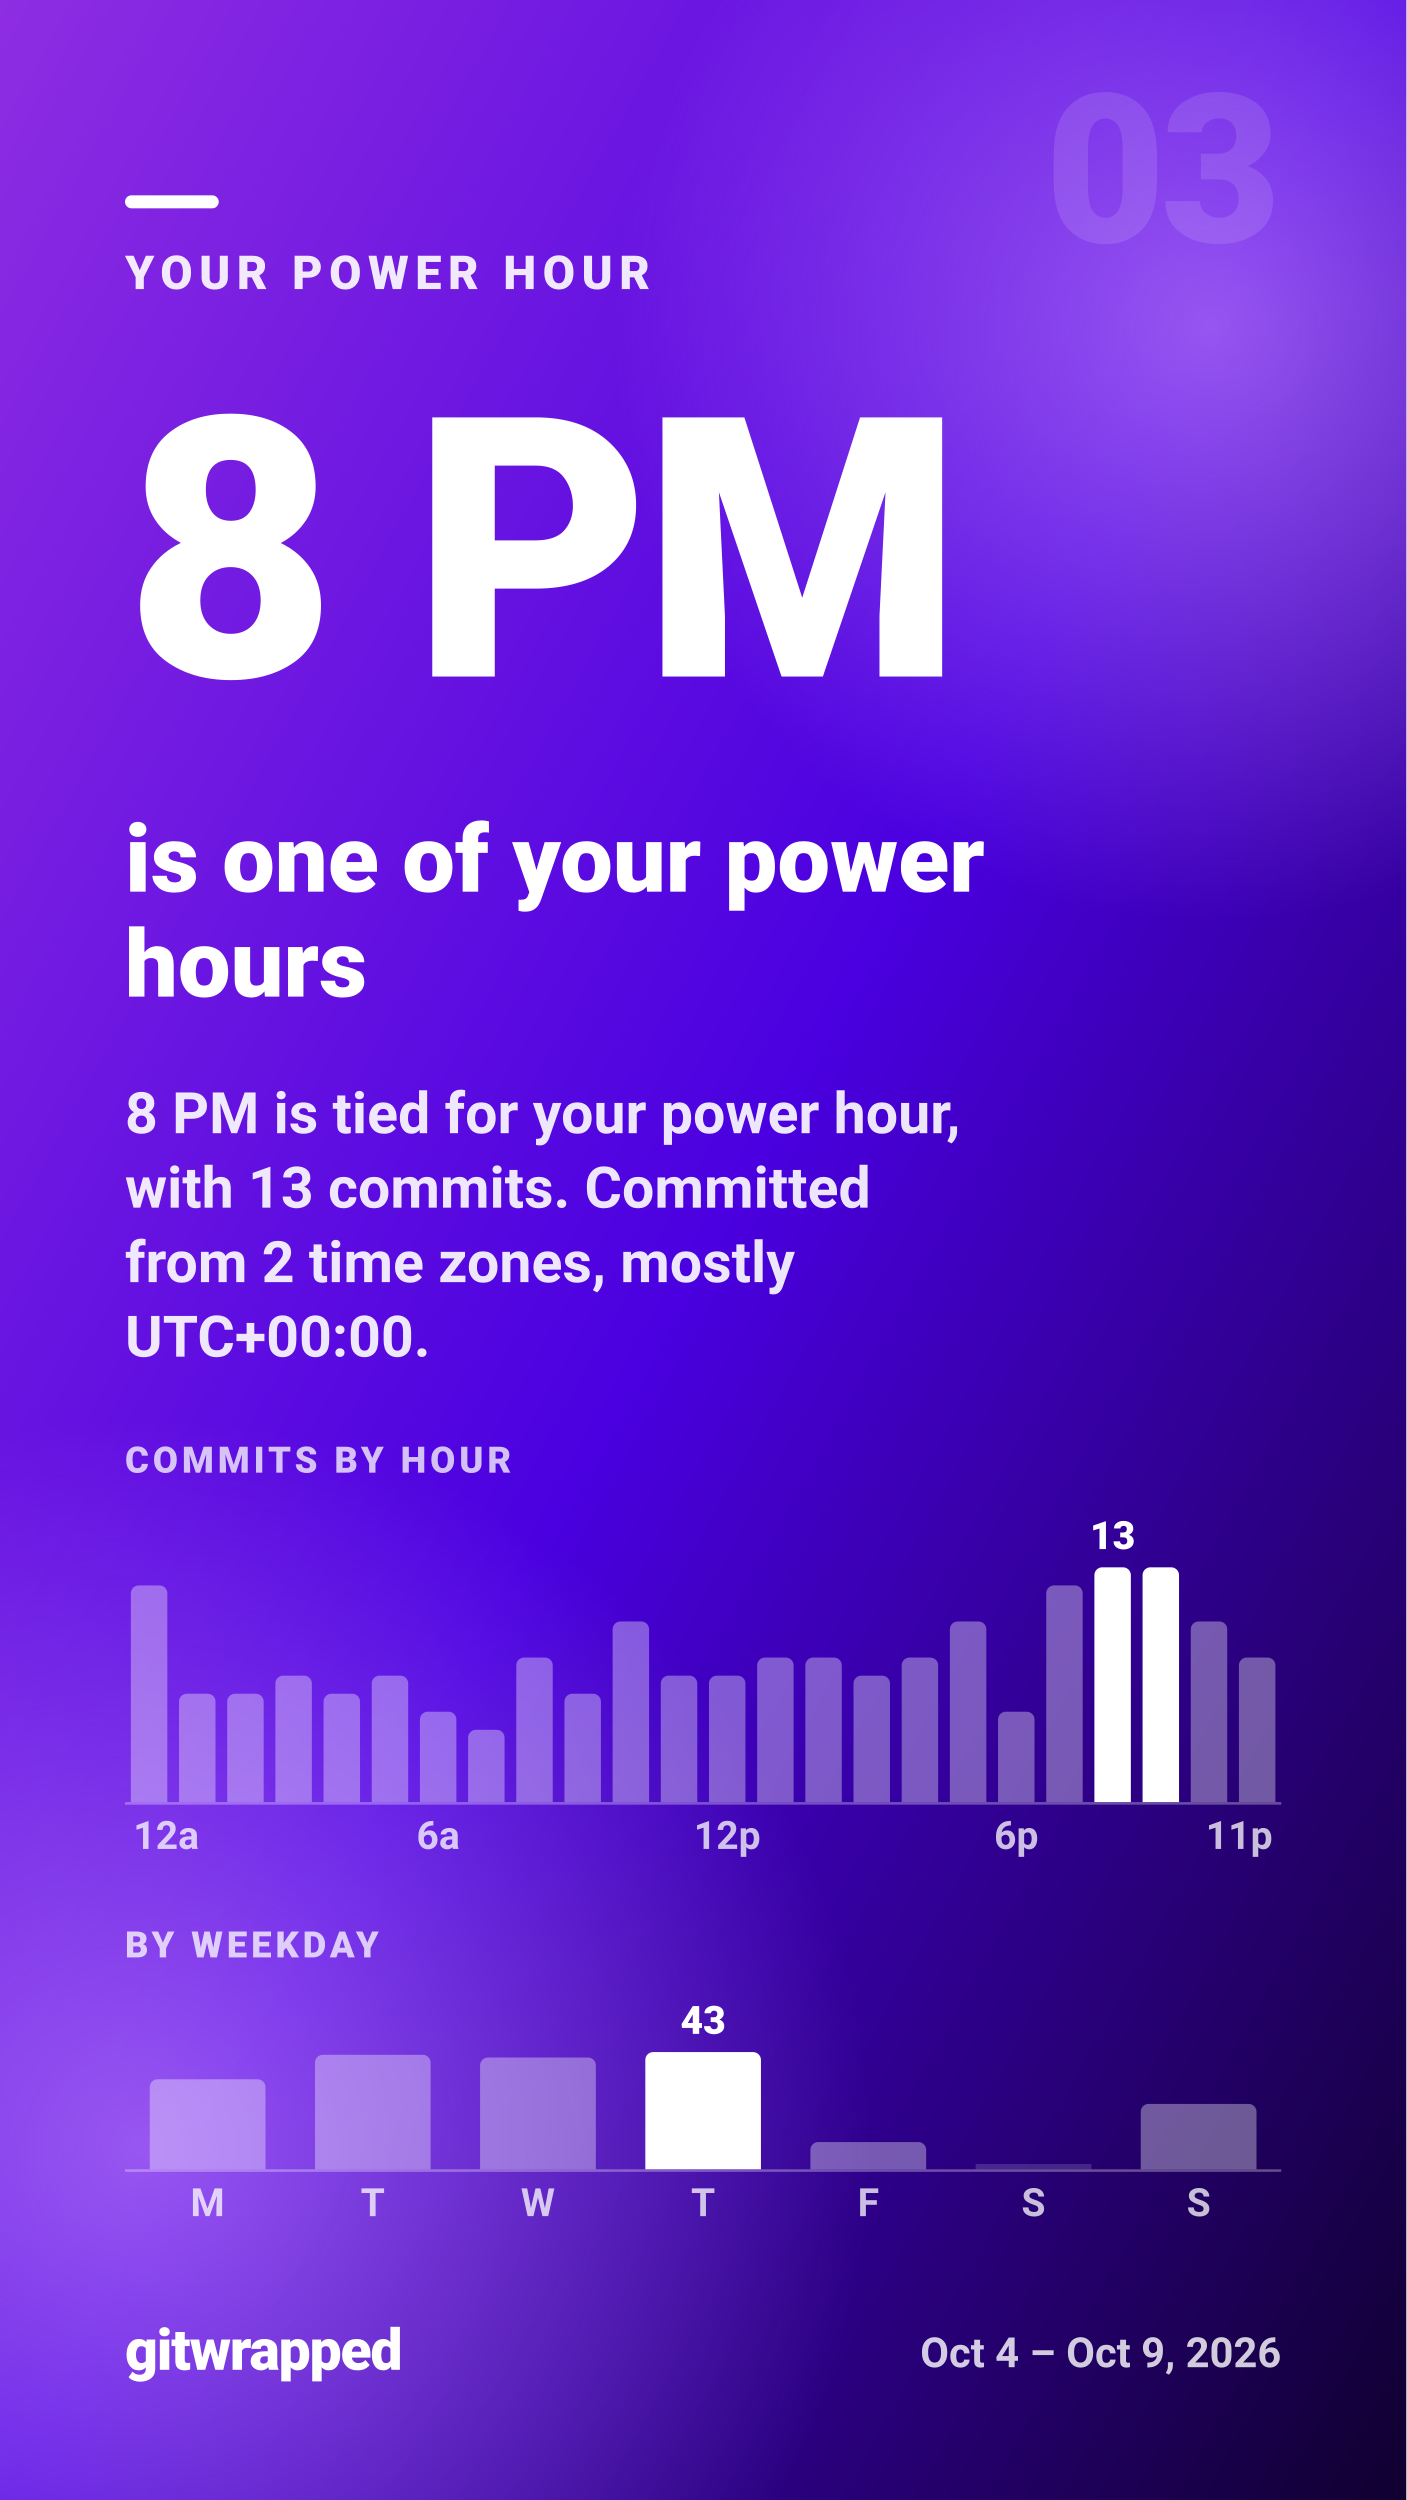
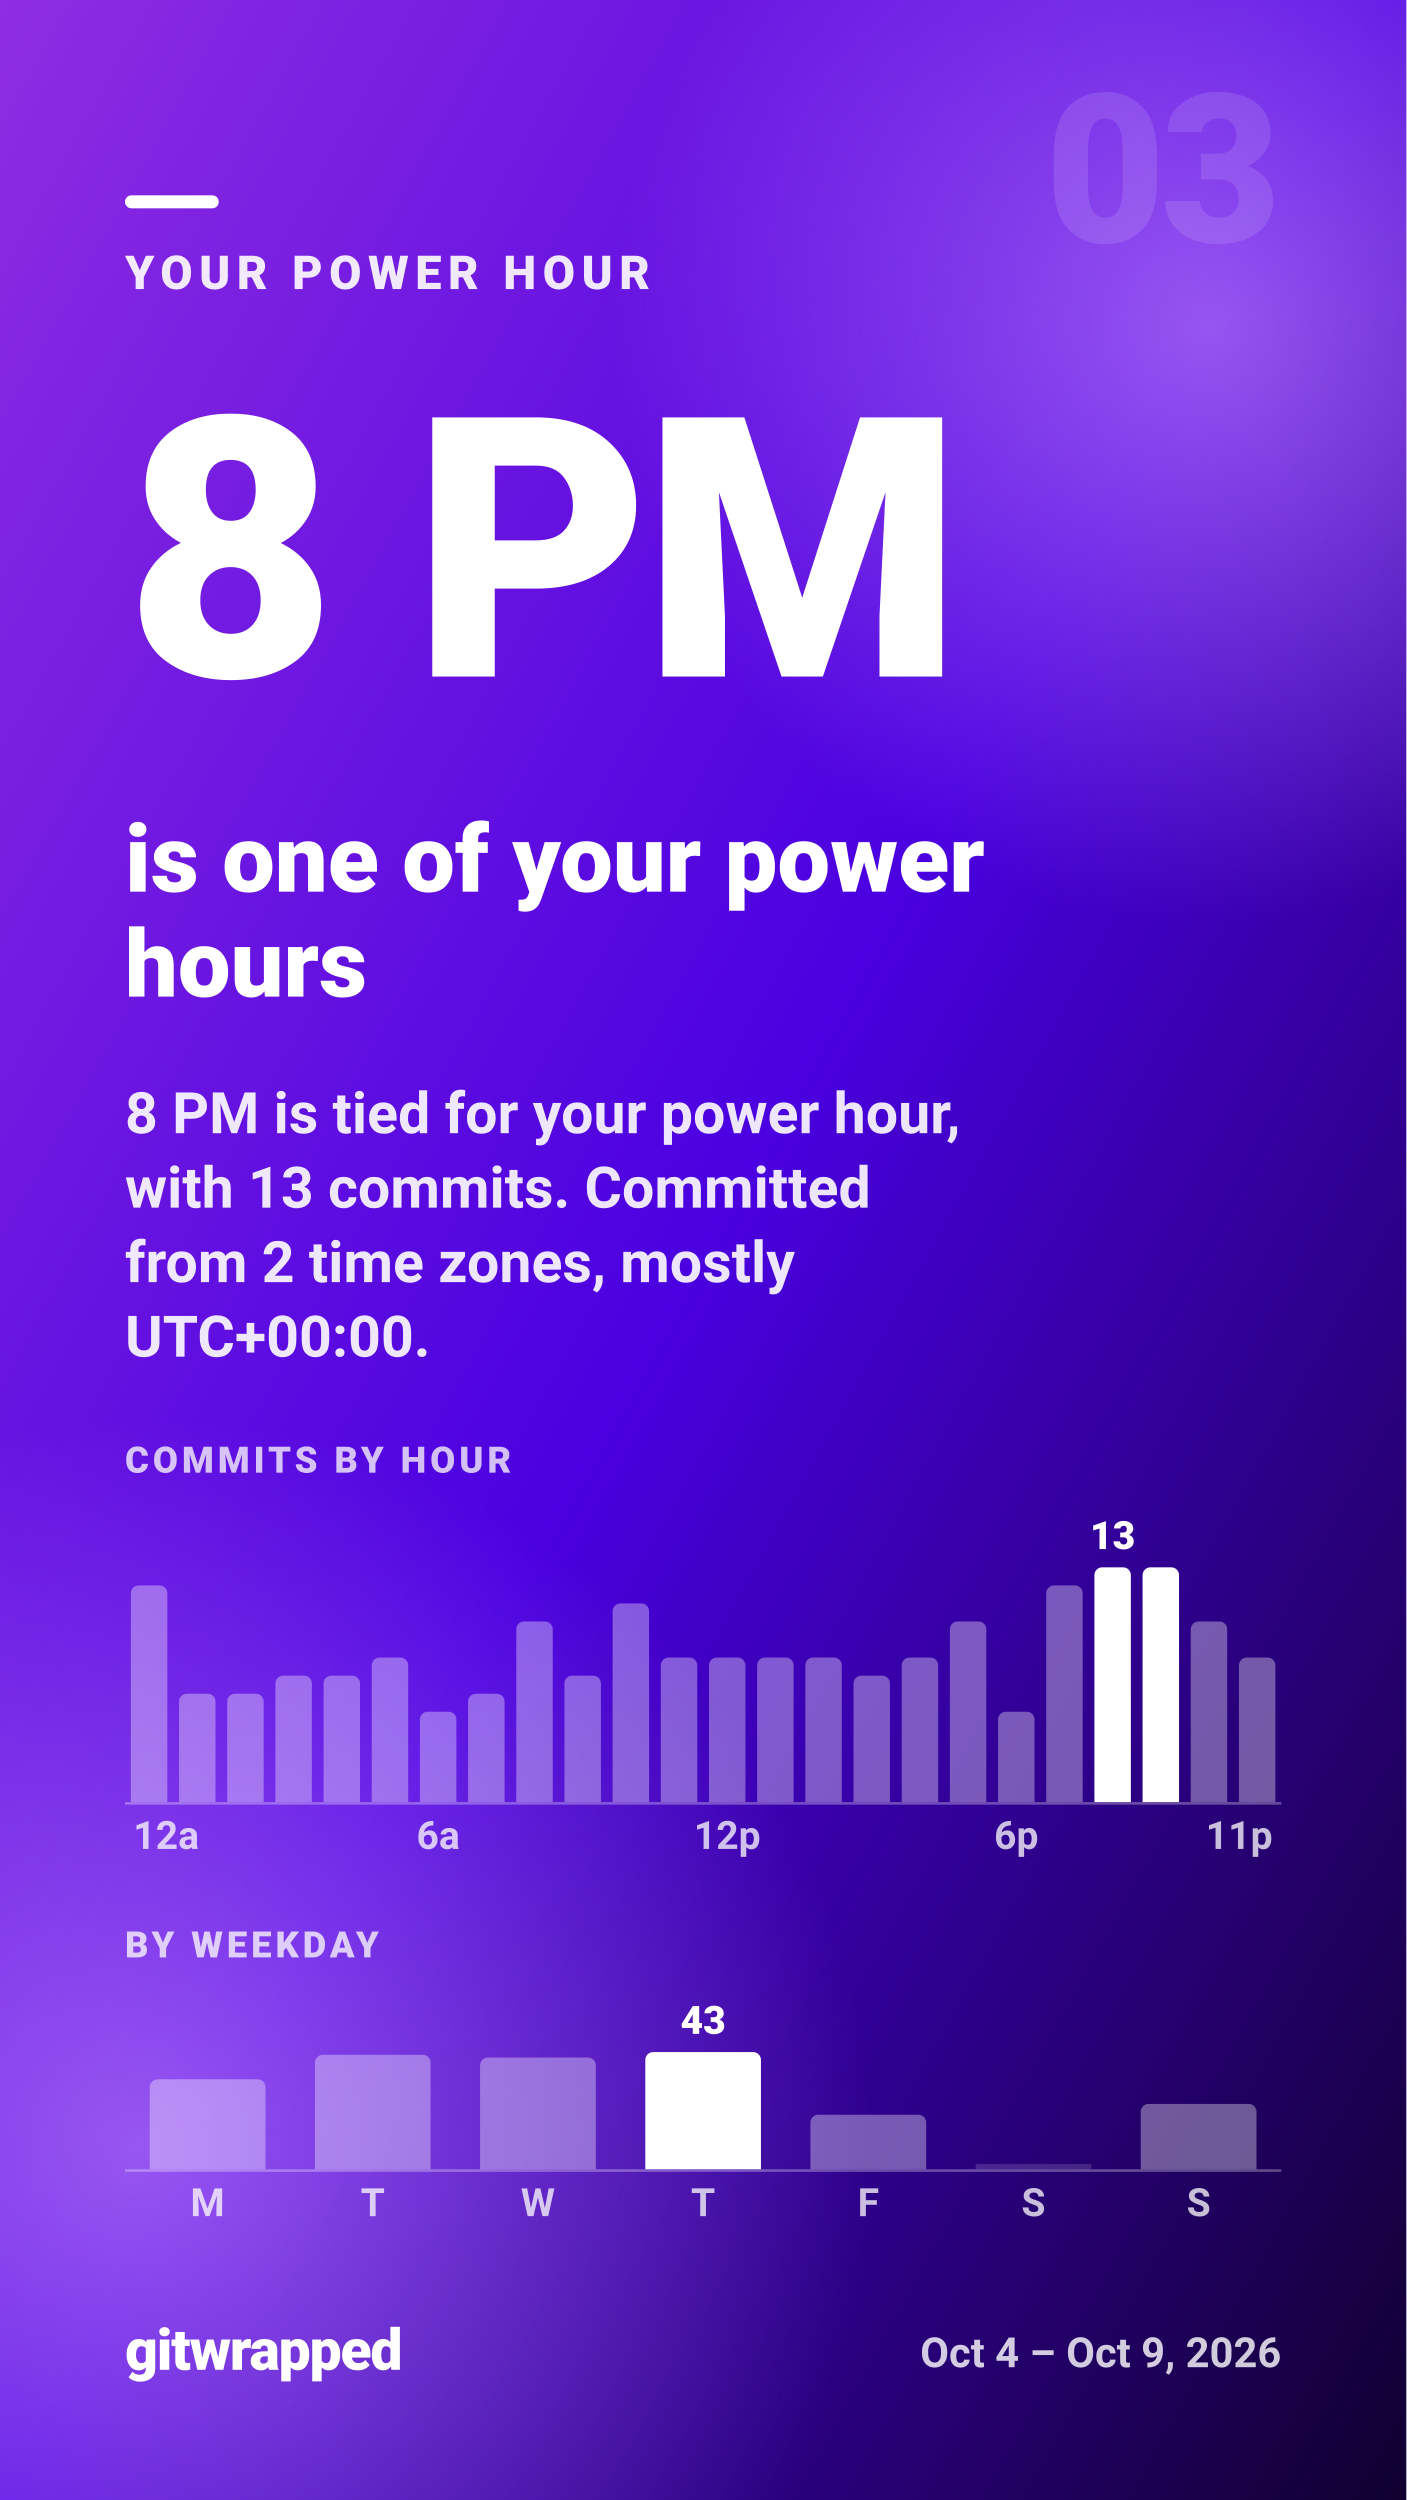
<svg xmlns="http://www.w3.org/2000/svg" width="1080" height="1920" viewBox="0 0 1080 1920" role="img" aria-label="YOUR POWER HOUR — 8 PM — is one of your power hours">
  <defs>
    <linearGradient id="gw-peak-hour-bg" x1="0" y1="0" x2="1" y2="1">
      <stop offset="0.00" stop-color="#8e2de2" />
      <stop offset="0.50" stop-color="#4a00e0" />
      <stop offset="1.00" stop-color="#10002f" />
    </linearGradient>
    <radialGradient id="gw-peak-hour-glow">
      <stop offset="0" stop-color="#d59bff" stop-opacity="0.55" />
      <stop offset="1" stop-color="#d59bff" stop-opacity="0" />
    </radialGradient>
  </defs>
  <rect width="1080" height="1920" fill="url(#gw-peak-hour-bg)" />
  <circle cx="930" cy="250" r="460" fill="url(#gw-peak-hour-glow)" />
  <circle cx="110" cy="1650" r="560" fill="url(#gw-peak-hour-glow)" />
  <g fill="#ffffff" font-family="system-ui, -apple-system, 'Segoe UI', Roboto, Helvetica, Arial, sans-serif">
    <text x="984" y="186" font-size="160" font-weight="900" fill-opacity="0.12" text-anchor="end" letter-spacing="-4">03</text>
    <rect x="96" y="150" width="72" height="10" rx="5" fill="#ffffff" />
    <text x="96" y="222" font-size="36" font-weight="800" fill-opacity="0.9" letter-spacing="5">YOUR POWER HOUR</text>
    <text x="96" y="519.6" font-size="280" font-weight="900" letter-spacing="-5.6">8 PM</text>
    <text x="96" y="684.8" font-size="72" font-weight="800">is one of your power</text>
    <text x="96" y="765.4" font-size="72" font-weight="800">hours</text>
    <text x="96" y="870.3" font-size="44" font-weight="600" fill-opacity="0.9">8 PM is tied for your power hour,</text>
    <text x="96" y="927.5" font-size="44" font-weight="600" fill-opacity="0.9">with 13 commits. Committed</text>
    <text x="96" y="984.7" font-size="44" font-weight="600" fill-opacity="0.9">from 2 time zones, mostly</text>
    <text x="96" y="1041.9" font-size="44" font-weight="600" fill-opacity="0.9">UTC+00:00.</text>
    <text x="96" y="1131" font-size="28" font-weight="800" fill-opacity="0.75" letter-spacing="3">COMMITS BY HOUR</text>
    <path d="M100.5 1384V1223.6A6 6 0 0 1 106.5 1217.6H122.5A6 6 0 0 1 128.5 1223.6V1384Z" fill-opacity="0.35" />
    <path d="M137.5 1384V1306.8A6 6 0 0 1 143.5 1300.8H159.5A6 6 0 0 1 165.5 1306.8V1384Z" fill-opacity="0.35" />
    <path d="M174.5 1384V1306.8A6 6 0 0 1 180.5 1300.8H196.5A6 6 0 0 1 202.5 1306.8V1384Z" fill-opacity="0.35" />
    <path d="M211.5 1384V1292.9A6 6 0 0 1 217.5 1286.9H233.5A6 6 0 0 1 239.5 1292.9V1384Z" fill-opacity="0.35" />
-     <path d="M248.5 1384V1306.8A6 6 0 0 1 254.5 1300.8H270.5A6 6 0 0 1 276.5 1306.8V1384Z" fill-opacity="0.35" />
-     <path d="M285.5 1384V1292.9A6 6 0 0 1 291.5 1286.9H307.5A6 6 0 0 1 313.5 1292.9V1384Z" fill-opacity="0.35" />
+     <path d="M248.5 1384V1292.9A6 6 0 0 1 254.5 1286.9H270.5A6 6 0 0 1 276.5 1292.9V1384Z" fill-opacity="0.35" />
+     <path d="M285.5 1384V1279A6 6 0 0 1 291.5 1273H307.5A6 6 0 0 1 313.5 1279V1384Z" fill-opacity="0.35" />
    <path d="M322.5 1384V1320.6A6 6 0 0 1 328.5 1314.6H344.5A6 6 0 0 1 350.5 1320.6V1384Z" fill-opacity="0.35" />
-     <path d="M359.5 1384V1334.5A6 6 0 0 1 365.5 1328.5H381.5A6 6 0 0 1 387.5 1334.5V1384Z" fill-opacity="0.35" />
-     <path d="M396.5 1384V1279A6 6 0 0 1 402.5 1273H418.5A6 6 0 0 1 424.5 1279V1384Z" fill-opacity="0.35" />
-     <path d="M433.5 1384V1306.8A6 6 0 0 1 439.5 1300.8H455.5A6 6 0 0 1 461.5 1306.8V1384Z" fill-opacity="0.35" />
-     <path d="M470.5 1384V1251.3A6 6 0 0 1 476.5 1245.3H492.5A6 6 0 0 1 498.5 1251.3V1384Z" fill-opacity="0.35" />
-     <path d="M507.5 1384V1292.9A6 6 0 0 1 513.5 1286.9H529.5A6 6 0 0 1 535.5 1292.9V1384Z" fill-opacity="0.35" />
-     <path d="M544.5 1384V1292.9A6 6 0 0 1 550.5 1286.9H566.5A6 6 0 0 1 572.5 1292.9V1384Z" fill-opacity="0.35" />
+     <path d="M359.5 1384V1306.8A6 6 0 0 1 365.5 1300.8H381.5A6 6 0 0 1 387.5 1306.8V1384Z" fill-opacity="0.35" />
+     <path d="M396.5 1384V1251.3A6 6 0 0 1 402.5 1245.3H418.5A6 6 0 0 1 424.5 1251.3V1384Z" fill-opacity="0.35" />
+     <path d="M433.5 1384V1292.9A6 6 0 0 1 439.5 1286.9H455.5A6 6 0 0 1 461.5 1292.9V1384Z" fill-opacity="0.35" />
+     <path d="M470.5 1384V1237.4A6 6 0 0 1 476.5 1231.4H492.5A6 6 0 0 1 498.5 1237.4V1384Z" fill-opacity="0.35" />
+     <path d="M507.5 1384V1279A6 6 0 0 1 513.5 1273H529.5A6 6 0 0 1 535.5 1279V1384Z" fill-opacity="0.35" />
+     <path d="M544.5 1384V1279A6 6 0 0 1 550.5 1273H566.5A6 6 0 0 1 572.5 1279V1384Z" fill-opacity="0.35" />
    <path d="M581.5 1384V1279A6 6 0 0 1 587.5 1273H603.5A6 6 0 0 1 609.5 1279V1384Z" fill-opacity="0.35" />
    <path d="M618.5 1384V1279A6 6 0 0 1 624.5 1273H640.5A6 6 0 0 1 646.5 1279V1384Z" fill-opacity="0.35" />
    <path d="M655.5 1384V1292.9A6 6 0 0 1 661.5 1286.9H677.5A6 6 0 0 1 683.5 1292.9V1384Z" fill-opacity="0.35" />
    <path d="M692.5 1384V1279A6 6 0 0 1 698.5 1273H714.5A6 6 0 0 1 720.5 1279V1384Z" fill-opacity="0.35" />
    <path d="M729.5 1384V1251.3A6 6 0 0 1 735.5 1245.3H751.5A6 6 0 0 1 757.5 1251.3V1384Z" fill-opacity="0.35" />
    <path d="M766.5 1384V1320.6A6 6 0 0 1 772.5 1314.6H788.5A6 6 0 0 1 794.5 1320.6V1384Z" fill-opacity="0.35" />
    <path d="M803.5 1384V1223.6A6 6 0 0 1 809.5 1217.6H825.5A6 6 0 0 1 831.5 1223.6V1384Z" fill-opacity="0.35" />
    <path d="M840.5 1384V1209.7A6 6 0 0 1 846.5 1203.7H862.5A6 6 0 0 1 868.5 1209.7V1384Z" />
    <path d="M877.5 1384V1209.7A6 6 0 0 1 883.5 1203.7H899.5A6 6 0 0 1 905.5 1209.7V1384Z" />
    <path d="M914.5 1384V1251.3A6 6 0 0 1 920.5 1245.3H936.5A6 6 0 0 1 942.5 1251.3V1384Z" fill-opacity="0.35" />
    <path d="M951.5 1384V1279A6 6 0 0 1 957.5 1273H973.5A6 6 0 0 1 979.5 1279V1384Z" fill-opacity="0.35" />
    <rect x="96" y="1384" width="888" height="2" fill-opacity="0.3" />
    <text x="854.5" y="1189.7" font-size="30" font-weight="800" text-anchor="middle">13</text>
    <text x="127.6" y="1420" font-size="30" font-weight="700" fill-opacity="0.75" text-anchor="middle">12a</text>
    <text x="336.5" y="1420" font-size="30" font-weight="700" fill-opacity="0.75" text-anchor="middle">6a</text>
    <text x="558.5" y="1420" font-size="30" font-weight="700" fill-opacity="0.75" text-anchor="middle">12p</text>
    <text x="780.5" y="1420" font-size="30" font-weight="700" fill-opacity="0.75" text-anchor="middle">6p</text>
    <text x="951.7" y="1420" font-size="30" font-weight="700" fill-opacity="0.75" text-anchor="middle">11p</text>
    <text x="96" y="1503.3" font-size="28" font-weight="800" fill-opacity="0.75" letter-spacing="3">BY WEEKDAY</text>
    <path d="M115 1666V1602.9A6 6 0 0 1 121 1596.9H197.9A6 6 0 0 1 203.9 1602.9V1666Z" fill-opacity="0.35" />
    <path d="M241.9 1666V1584.1A6 6 0 0 1 247.9 1578.1H324.7A6 6 0 0 1 330.7 1584.1V1666Z" fill-opacity="0.35" />
    <path d="M368.7 1666V1586.2A6 6 0 0 1 374.7 1580.2H451.6A6 6 0 0 1 457.6 1586.2V1666Z" fill-opacity="0.35" />
    <path d="M495.6 1666V1582A6 6 0 0 1 501.6 1576H578.4A6 6 0 0 1 584.4 1582V1666Z" />
-     <path d="M622.4 1666V1651.1A6 6 0 0 1 628.4 1645.1H705.3A6 6 0 0 1 711.3 1651.1V1666Z" fill-opacity="0.35" />
+     <path d="M622.4 1666V1630.1A6 6 0 0 1 628.4 1624.1H705.3A6 6 0 0 1 711.3 1630.1V1666Z" fill-opacity="0.35" />
    <rect x="749.3" y="1662" width="88.9" height="4" fill-opacity="0.15" />
    <path d="M876.1 1666V1621.8A6 6 0 0 1 882.1 1615.8H959A6 6 0 0 1 965 1621.8V1666Z" fill-opacity="0.35" />
    <rect x="96" y="1666" width="888" height="2" fill-opacity="0.3" />
    <text x="540" y="1562" font-size="30" font-weight="800" text-anchor="middle">43</text>
    <text x="159.4" y="1702" font-size="30" font-weight="700" fill-opacity="0.75" text-anchor="middle">M</text>
    <text x="286.3" y="1702" font-size="30" font-weight="700" fill-opacity="0.75" text-anchor="middle">T</text>
    <text x="413.1" y="1702" font-size="30" font-weight="700" fill-opacity="0.75" text-anchor="middle">W</text>
    <text x="540" y="1702" font-size="30" font-weight="700" fill-opacity="0.75" text-anchor="middle">T</text>
    <text x="666.9" y="1702" font-size="30" font-weight="700" fill-opacity="0.75" text-anchor="middle">F</text>
    <text x="793.7" y="1702" font-size="30" font-weight="700" fill-opacity="0.75" text-anchor="middle">S</text>
    <text x="920.6" y="1702" font-size="30" font-weight="700" fill-opacity="0.75" text-anchor="middle">S</text>
    <text x="96" y="1820" font-size="44" font-weight="900" letter-spacing="-1">gitwrapped</text>
    <text x="984" y="1818" font-size="32" font-weight="600" fill-opacity="0.8" text-anchor="end">Oct 4 – Oct 9, 2026</text>
  </g>
</svg>
